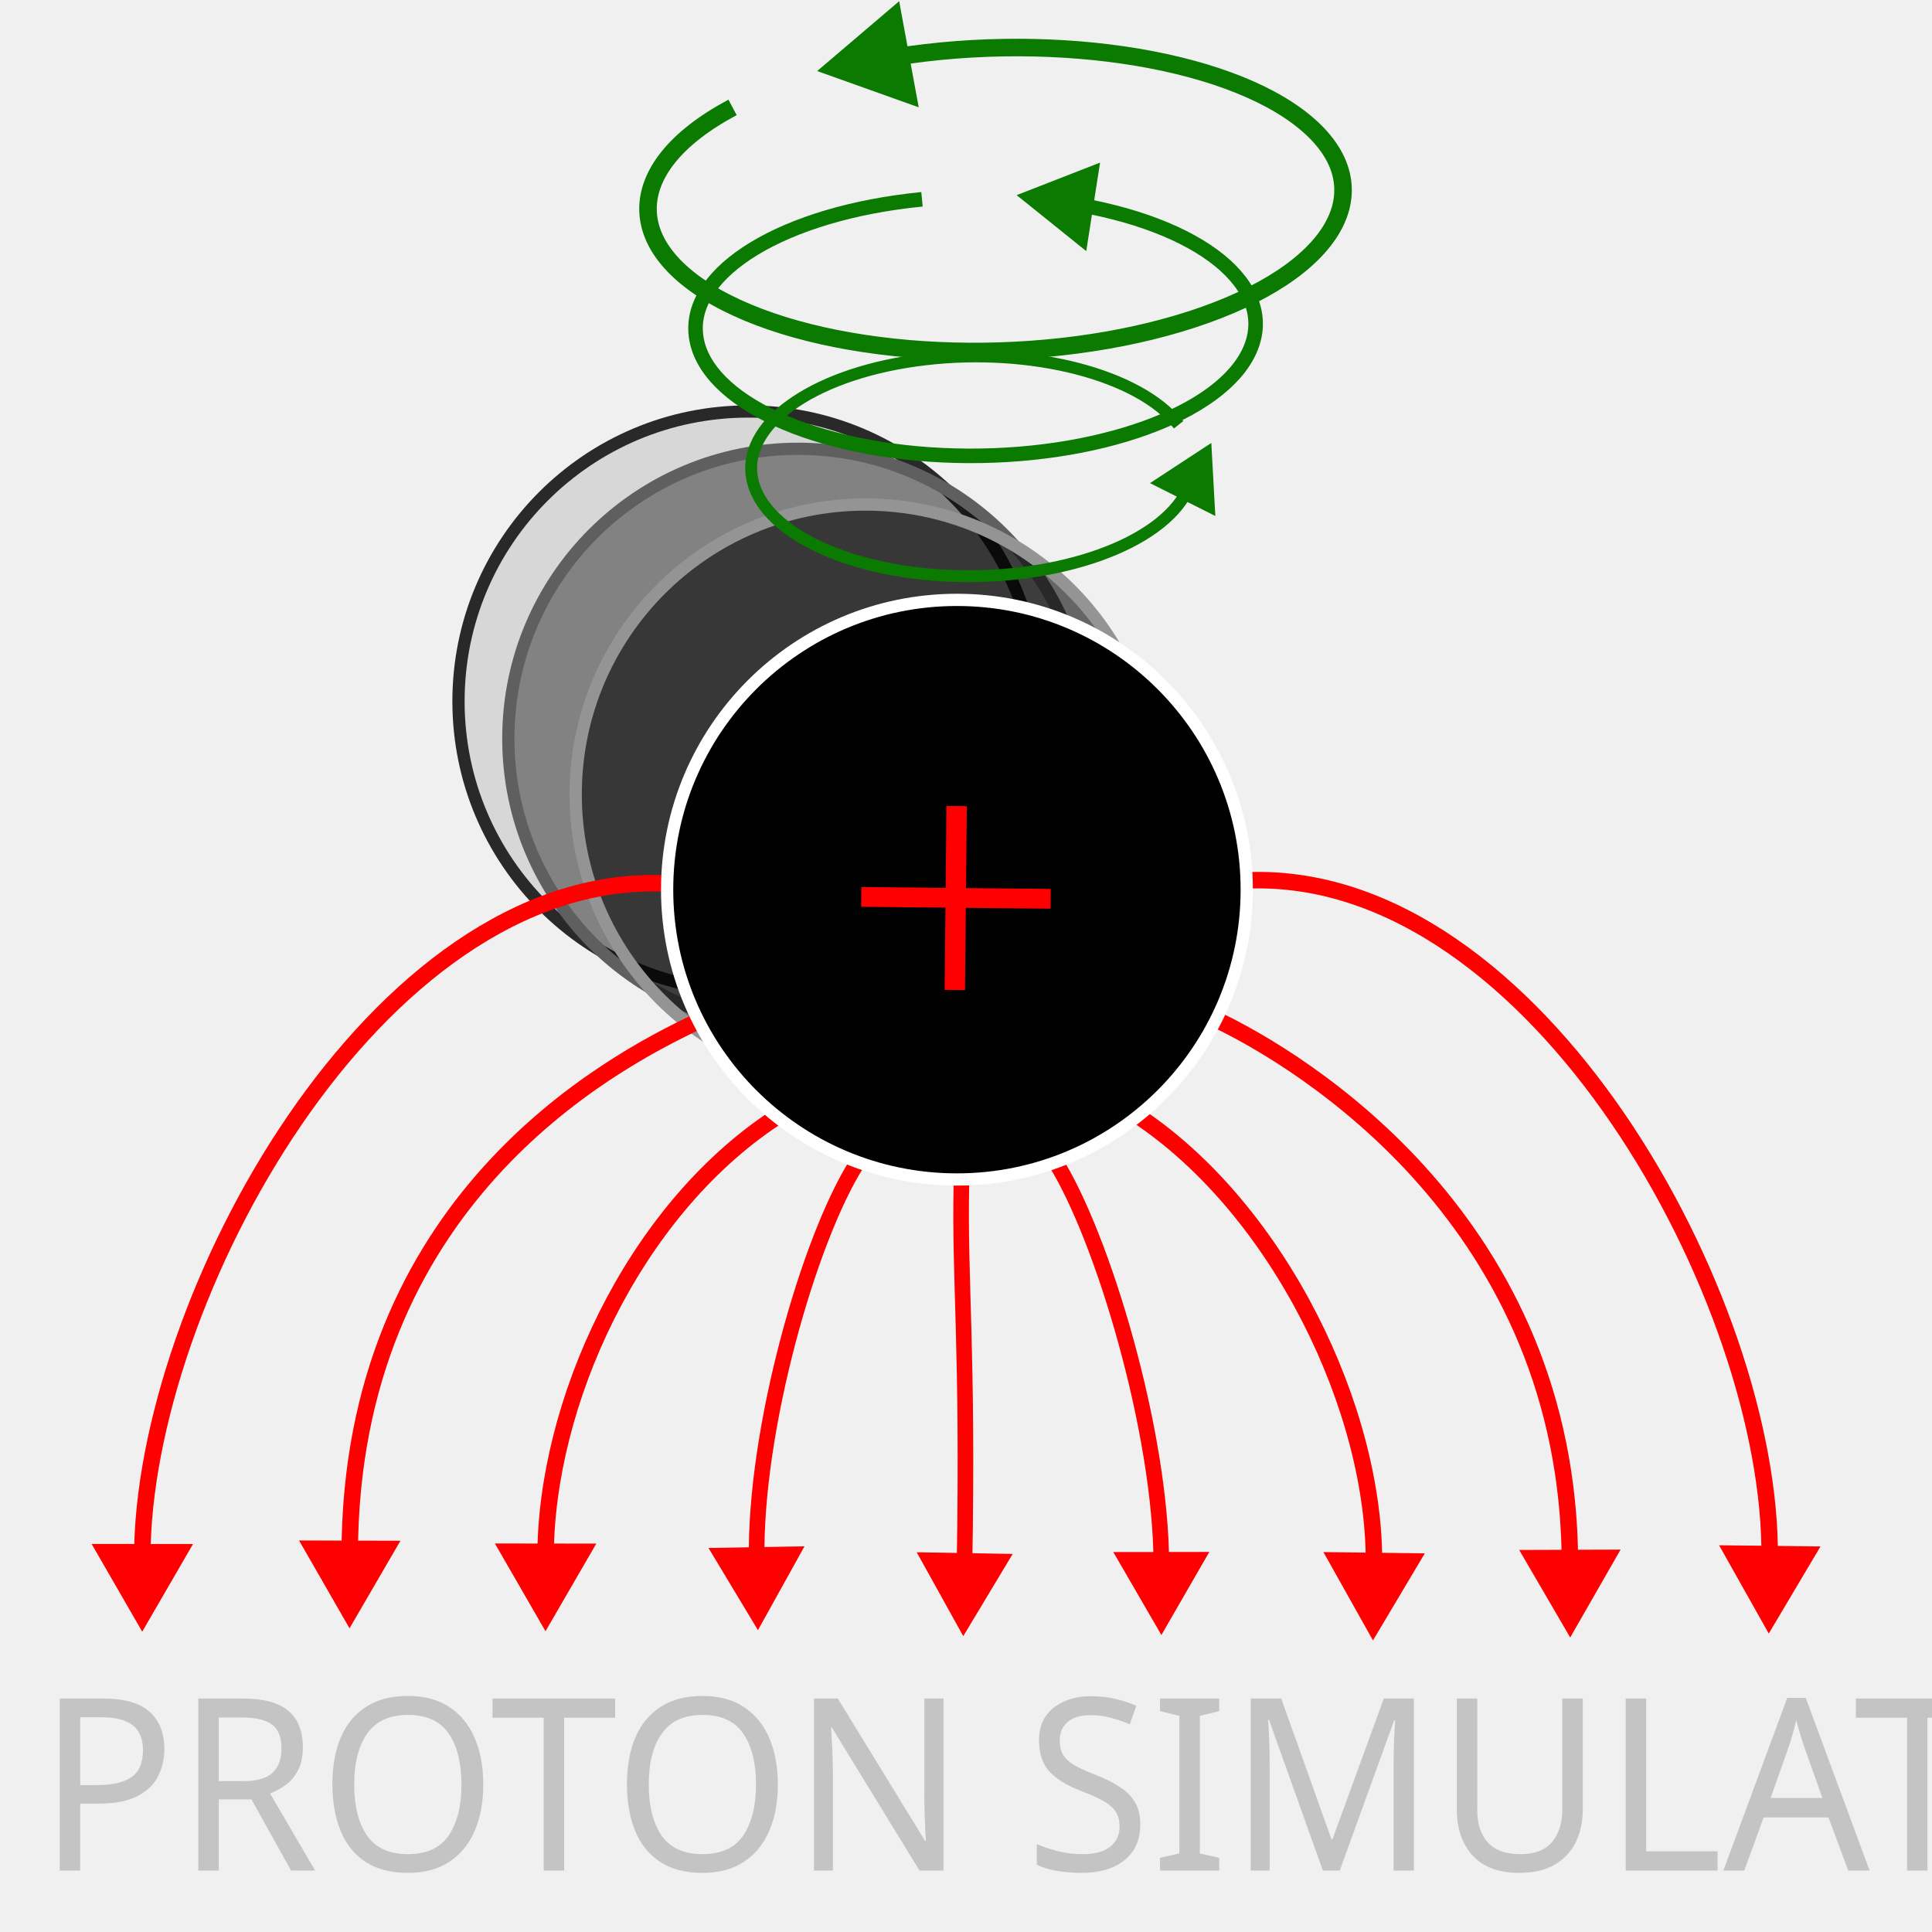
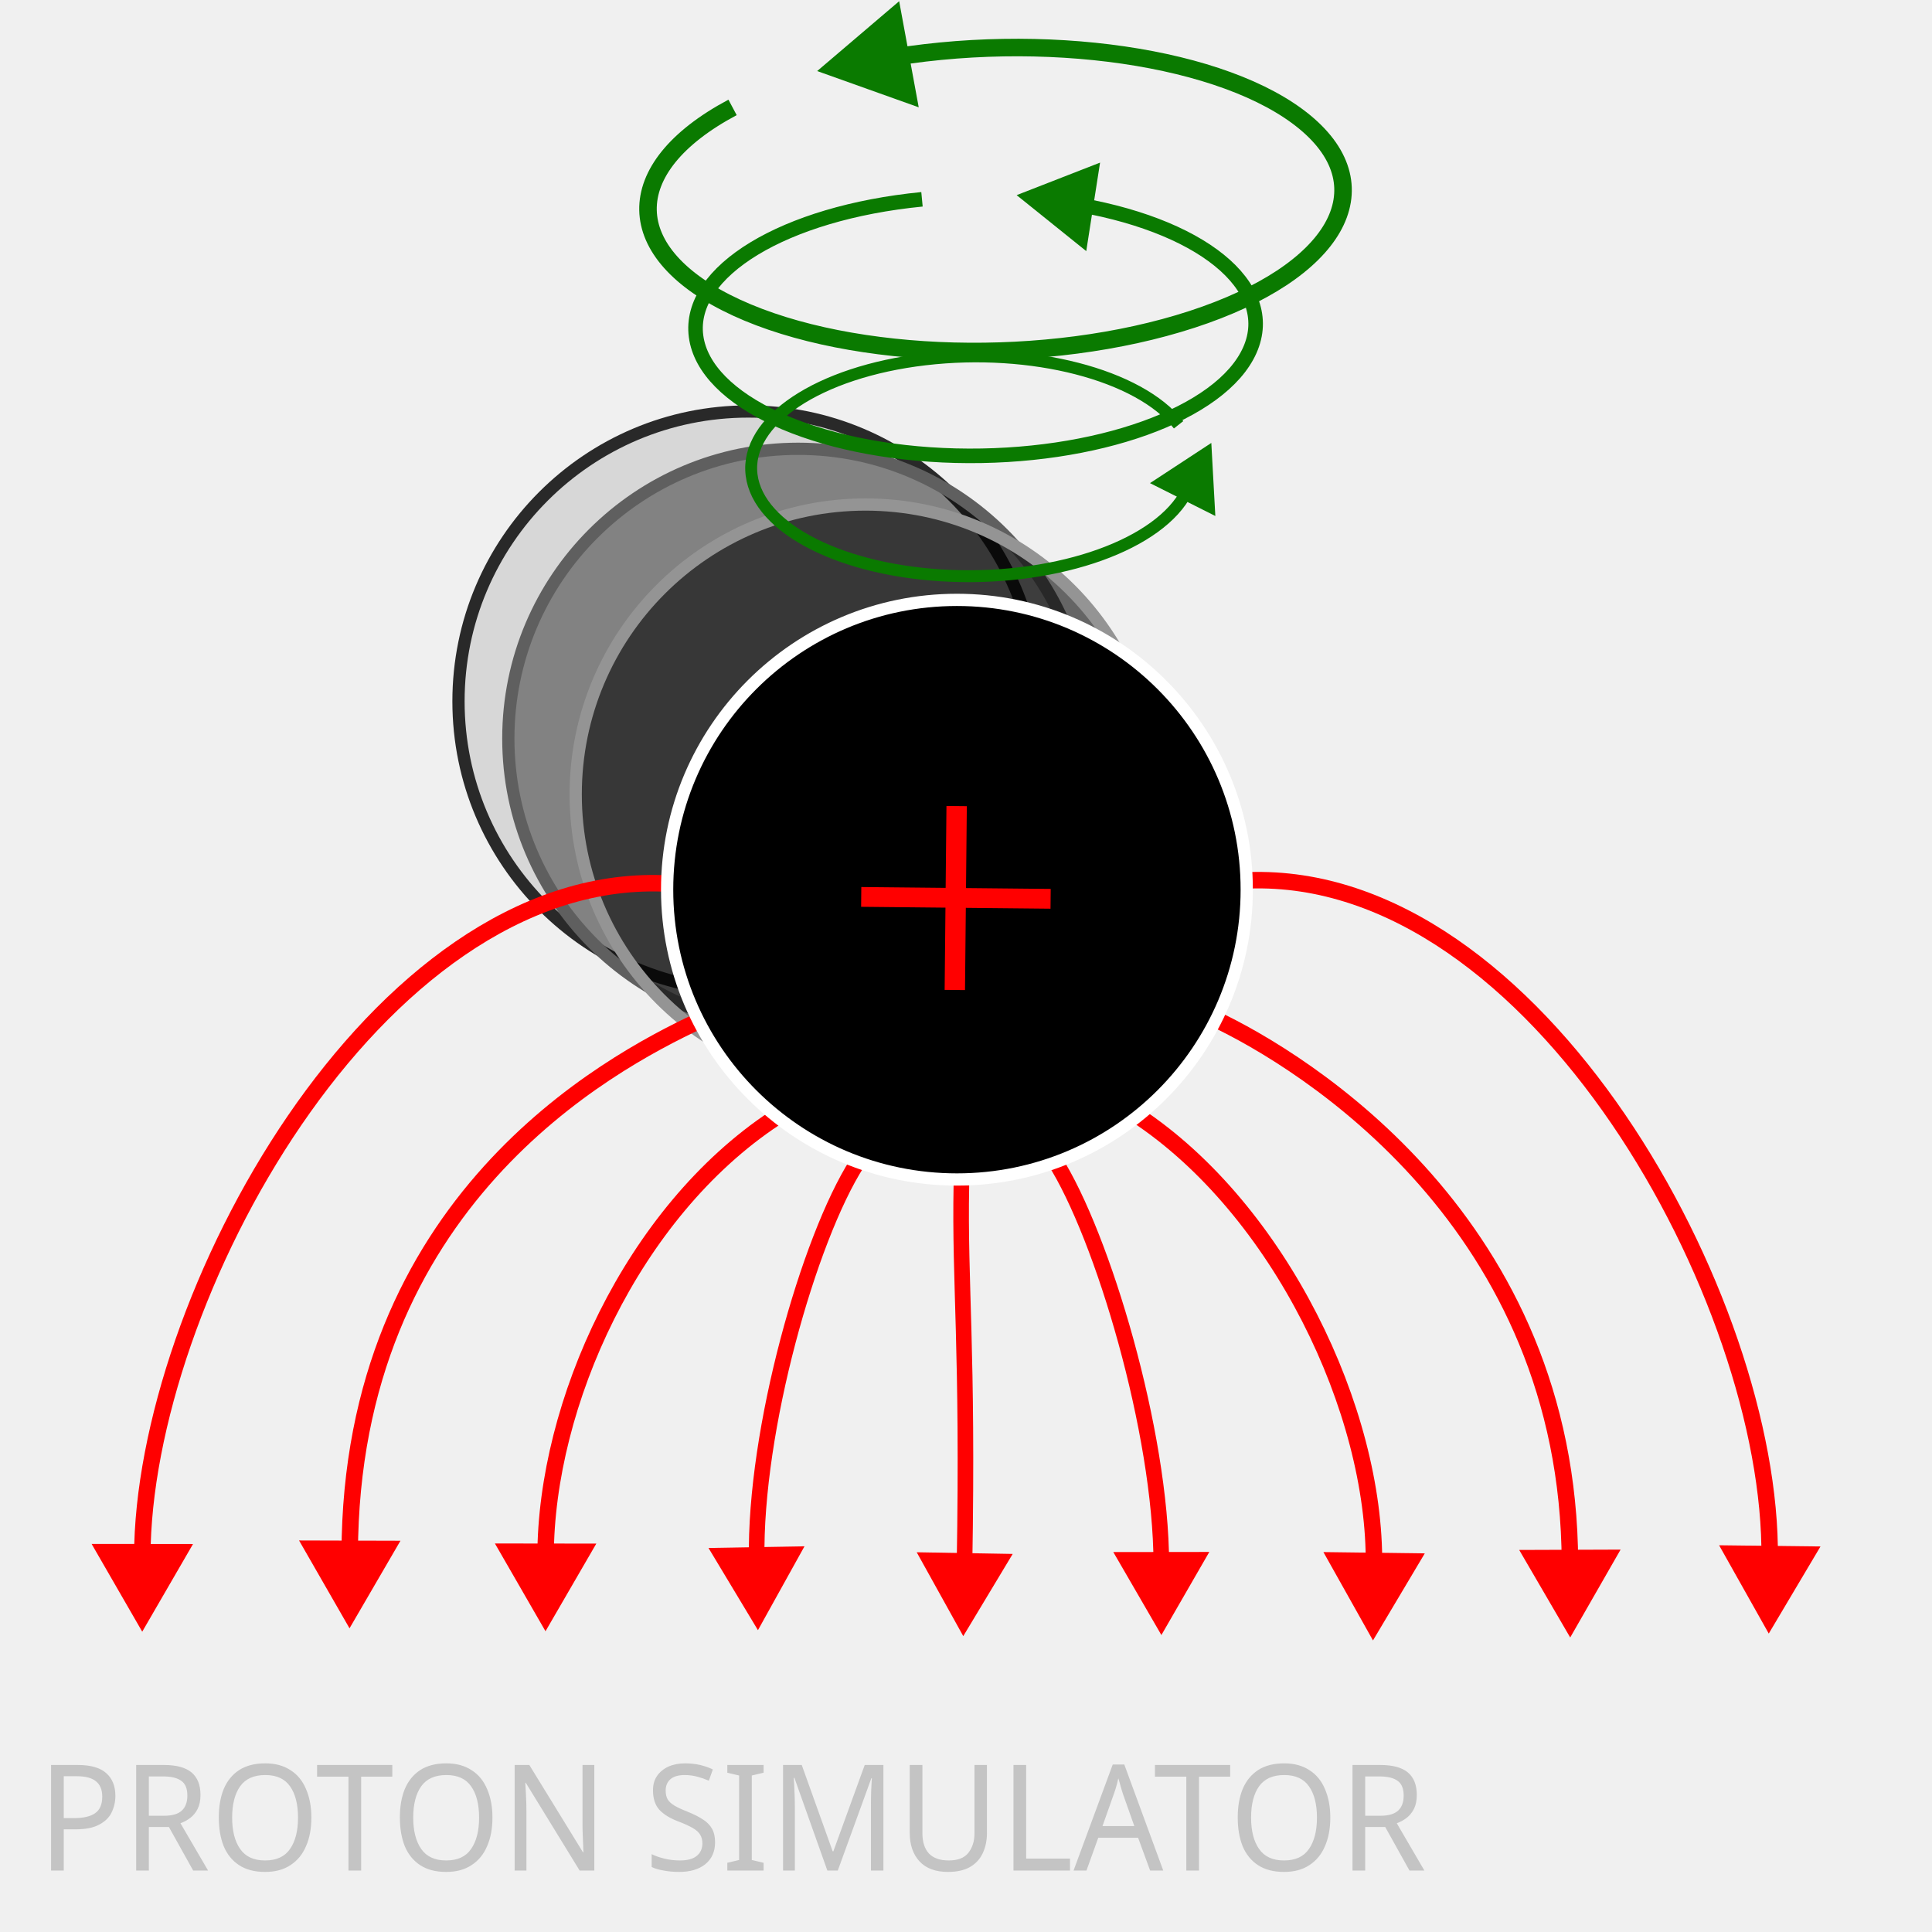
<svg xmlns="http://www.w3.org/2000/svg" width="500" height="500" viewBox="0 0 132.292 132.292" version="1.1" id="svg5">
  <defs id="defs2">
    <rect x="32.596" y="412.219" width="412.145" height="64.963" id="rect329" />
    <rect x="5.207" y="409.65" width="479.138" height="78.835" id="rect24049" />
    <marker style="overflow:visible" id="TriangleStart_Fnone_S-ff0000" refX="-1" refY="0" orient="auto-start-reverse" markerWidth="5.324" markerHeight="6.155" viewBox="0 0 5.324 6.155" preserveAspectRatio="xMidYMid">
      <path transform="scale(0.5)" style="fill:#ff0000;fill-rule:evenodd;stroke:#ff0000;stroke-width:1pt" d="M 5.77,0 -2.88,5 V -5 Z" id="path7710" />
    </marker>
    <marker style="overflow:visible" id="TriangleStart_Fnone_S-0a7a00_reversed" refX="-1" refY="0" orient="auto" markerWidth="5.324" markerHeight="6.155" viewBox="0 0 5.324 6.155" preserveAspectRatio="xMidYMid">
      <g transform="rotate(180,-1,0)" id="g7731">
        <path transform="scale(0.5)" style="fill:#0a7a00;fill-rule:evenodd;stroke:#0a7a00;stroke-width:1pt" d="M 5.77,0 -2.88,5 V -5 Z" id="path7729" />
      </g>
    </marker>
    <marker style="overflow:visible" id="TriangleStart-3_Fnone_S-0a7a00_reversed" refX="0" refY="0" orient="auto" markerWidth="5.324" markerHeight="6.155" viewBox="0 0 5.324 6.155" preserveAspectRatio="xMidYMid">
      <g transform="rotate(180,0,0)" id="g7721">
        <path transform="scale(0.5)" style="fill:#0a7a00;fill-rule:evenodd;stroke:#0a7a00;stroke-width:1pt" d="M 5.77,0 -2.88,5 V -5 Z" id="path7719" />
      </g>
    </marker>
    <marker style="overflow:visible" id="TriangleStart-3-5_Fnone_S-0a7a00_reversed" refX="0" refY="0" orient="auto" markerWidth="5.324" markerHeight="6.155" viewBox="0 0 5.324 6.155" preserveAspectRatio="xMidYMid">
      <g transform="rotate(180,0,0)" id="g7726">
        <path transform="scale(0.5)" style="fill:#0a7a00;fill-rule:evenodd;stroke:#0a7a00;stroke-width:1pt" d="M 5.77,0 -2.88,5 V -5 Z" id="path7724" />
      </g>
    </marker>
  </defs>
  <circle style="fill:#000000;fill-opacity:0.106;stroke:#292929;stroke-width:0.838;stroke-dasharray:none;stroke-opacity:1" id="path118-9-2-6" cx="51.239" cy="48.021" r="19.844" />
  <circle style="fill:#000000;fill-opacity:0.396;stroke:#5f5f5f;stroke-width:0.838;stroke-dasharray:none;stroke-opacity:1" id="path118-9-2" cx="54.651" cy="50.574" r="19.844" />
  <circle style="fill:#000000;fill-opacity:0.579;stroke:#949494;stroke-width:0.838;stroke-dasharray:none;stroke-opacity:1" id="path118-9" cx="59.265" cy="54.391" r="19.844" />
  <path style="fill:none;fill-opacity:1;stroke:#0a7a00;stroke-width:0.996;stroke-dasharray:none;stroke-opacity:1;marker-start:url(#TriangleStart-3_Fnone_S-0a7a00_reversed)" id="path7385-7" d="M 73.015,14.588 A 19.176,8.88 0 0 1 85.422,24.784 19.176,8.88 0 0 1 65.228,31.82 19.176,8.88 0 0 1 47.509,23.476 19.176,8.88 0 0 1 63.041,14.244" transform="matrix(0.9999553,-0.00945923,0.00659404,0.9999783,0,0)" />
  <path style="fill:none;fill-opacity:1;stroke:#0a7a00;stroke-width:1.2;stroke-dasharray:none;stroke-opacity:1;marker-start:url(#TriangleStart-3-5_Fnone_S-0a7a00_reversed)" id="path7385-7-5" d="M 59.968,6.106 A 23.806,10.382 0 0 1 89.012,11.349 23.806,10.382 0 0 1 80.815,24.584 23.806,10.382 0 0 1 49.669,22.736 23.806,10.382 0 0 1 49.877,9.027" transform="matrix(0.9994414,-0.03341824,0.03464144,0.9993998,0,0)" />
  <path style="fill:none;fill-opacity:1;stroke:#ff0000;stroke-width:1.128;stroke-linecap:butt;stroke-dasharray:none;stroke-opacity:1;marker-end:url(#TriangleStart_Fnone_S-ff0000)" d="M 45.392,60.488 C 25.677,59.803 9.761,89.054 9.744,106.595" id="path17160" />
  <path style="fill:none;fill-opacity:1;stroke:#ff0000;stroke-width:1.128;stroke-linecap:butt;stroke-dasharray:none;stroke-opacity:1;marker-end:url(#TriangleStart_Fnone_S-ff0000)" d="M 47.835,69.915 C 41.496,72.891 24.012,82.364 23.947,106.364" id="path17160-0" />
  <path d="M 53.066,76.554 C 43.272,83.019 37.372,96.177 37.359,106.565" style="fill:none;fill-opacity:1;stroke:#ff0000;stroke-width:1.128;stroke-linecap:butt;stroke-dasharray:none;stroke-opacity:1;marker-end:url(#TriangleStart_Fnone_S-ff0000)" id="path17790" />
  <path d="m 58.687,79.646 c -3.307,5.193 -7.026,18.279 -6.872,27.119" style="fill:none;fill-opacity:1;stroke:#ff0000;stroke-width:1.068;stroke-linecap:butt;stroke-dasharray:none;stroke-opacity:1;marker-end:url(#TriangleStart_Fnone_S-ff0000)" id="path17790-9" />
  <path style="fill:none;fill-opacity:1;stroke:#ff0000;stroke-width:1.128;stroke-linecap:butt;stroke-dasharray:none;stroke-opacity:1;marker-end:url(#TriangleStart_Fnone_S-ff0000)" d="M 85.493,60.28 C 105.207,59.595 121.384,89.056 121.175,106.724" id="path17160-6" />
  <path style="fill:none;fill-opacity:1;stroke:#ff0000;stroke-width:1.128;stroke-linecap:butt;stroke-dasharray:none;stroke-opacity:1;marker-end:url(#TriangleStart_Fnone_S-ff0000)" d="m 83.05,69.707 c 6.338,2.976 24.368,14.115 24.45,37.285" id="path17160-0-1" />
  <path d="m 77.818,76.347 c 9.794,6.464 16.396,20.284 16.261,30.847" style="fill:none;fill-opacity:1;stroke:#ff0000;stroke-width:1.128;stroke-linecap:butt;stroke-dasharray:none;stroke-opacity:1;marker-end:url(#TriangleStart_Fnone_S-ff0000)" id="path17790-8" />
  <path d="m 72.198,79.439 c 3.307,5.193 7.312,18.657 7.322,27.659" style="fill:none;fill-opacity:1;stroke:#ff0000;stroke-width:1.068;stroke-linecap:butt;stroke-dasharray:none;stroke-opacity:1;marker-end:url(#TriangleStart_Fnone_S-ff0000)" id="path17790-9-7" />
  <path d="m 65.83,81.154 c -0.13,6.846 0.472,11.117 0.213,26.019" style="fill:none;fill-opacity:1;stroke:#ff0000;stroke-width:1.068;stroke-linecap:butt;stroke-dasharray:none;stroke-opacity:1;marker-end:url(#TriangleStart_Fnone_S-ff0000)" id="path17790-9-3" />
  <circle style="fill:#000000;fill-opacity:1;stroke:#ffffff;stroke-width:0.838;stroke-dasharray:none;stroke-opacity:1" id="path118" cx="65.525" cy="60.92" r="19.844" />
  <path style="fill:none;fill-opacity:1;stroke:#0a7a00;stroke-width:0.815;stroke-dasharray:none;stroke-opacity:1;marker-start:url(#TriangleStart_Fnone_S-0a7a00_reversed)" id="path7385" d="M 81.059,34.467 A 15.147,7.523 0 0 1 64.932,40.092 15.147,7.523 0 0 1 51.264,33.041 15.147,7.523 0 0 1 63.19,25.249 15.147,7.523 0 0 1 80.524,29.904" transform="matrix(0.9999485,-0.01014591,0.00614773,0.9999811,0,0)" />
  <text xml:space="preserve" style="font-size:17.797px;white-space:pre;inline-size:17.846;display:inline;fill:#ff0000;fill-opacity:1;stroke:none;stroke-width:0.493;stroke-dasharray:none;stroke-opacity:1" x="59.414" y="77.046" id="text6779" transform="matrix(1.566051,0.01562943,-0.01502524,1.5206,-34.40039,-47.69156)">
-     <tspan x="59.414" y="77.046" id="tspan4358">+</tspan>
+     <tspan x="59.414" y="77.046" id="tspan446">+</tspan>
  </text>
  <text xml:space="preserve" transform="matrix(0.2645833,0,0,0.2645833,1.532042,8.307094)" id="text24047" style="font-style:normal;font-variant:normal;font-weight:normal;font-stretch:normal;font-size:48px;font-family:pixel;-inkscape-font-specification:pixel;white-space:pre;shape-inside:url(#rect24049);display:inline;fill:#000000;fill-opacity:1;stroke:#292929;stroke-width:2;stroke-linecap:butt;stroke-dasharray:none;stroke-opacity:1" />
  <text xml:space="preserve" transform="matrix(0.2645833,0,0,0.2645833,-1.00844,4.954047)" id="text327" style="font-style:normal;font-variant:normal;font-weight:normal;font-stretch:normal;font-size:48px;font-family:'Free Pixel';-inkscape-font-specification:'Free Pixel';white-space:pre;shape-inside:url(#rect329);display:inline;fill:none;stroke:#292929;stroke-width:2" />
  <text xml:space="preserve" style="font-style:normal;font-variant:normal;font-weight:normal;font-stretch:normal;font-size:16.073px;font-family:'Free Pixel';-inkscape-font-specification:'Free Pixel';fill:#c4c4c4;fill-opacity:1;stroke:#bababa;stroke-width:0;stroke-dasharray:none;stroke-opacity:1" x="2.634" y="124.903" id="text353" transform="scale(0.9751754,1.025457)">
-     <tspan id="tspan351" style="fill:#c4c4c4;fill-opacity:1;stroke:#bababa;stroke-width:0;stroke-dasharray:none;stroke-opacity:1" x="2.634" y="124.903">PROTON SIMULATOR</tspan>
+     <tspan id="tspan351" style="font-style:normal;font-variant:normal;font-weight:normal;font-stretch:normal;font-size:9.878px;font-family:Joystix;-inkscape-font-specification:Joystix;fill:#c4c4c4;fill-opacity:1;stroke:#bababa;stroke-width:0;stroke-dasharray:none;stroke-opacity:1" x="2.634" y="124.903">PROTON SIMULATOR</tspan>
    <tspan style="fill:#c4c4c4;fill-opacity:1;stroke:#bababa;stroke-width:0;stroke-dasharray:none;stroke-opacity:1" x="2.634" y="144.994" id="tspan373" />
  </text>
</svg>
